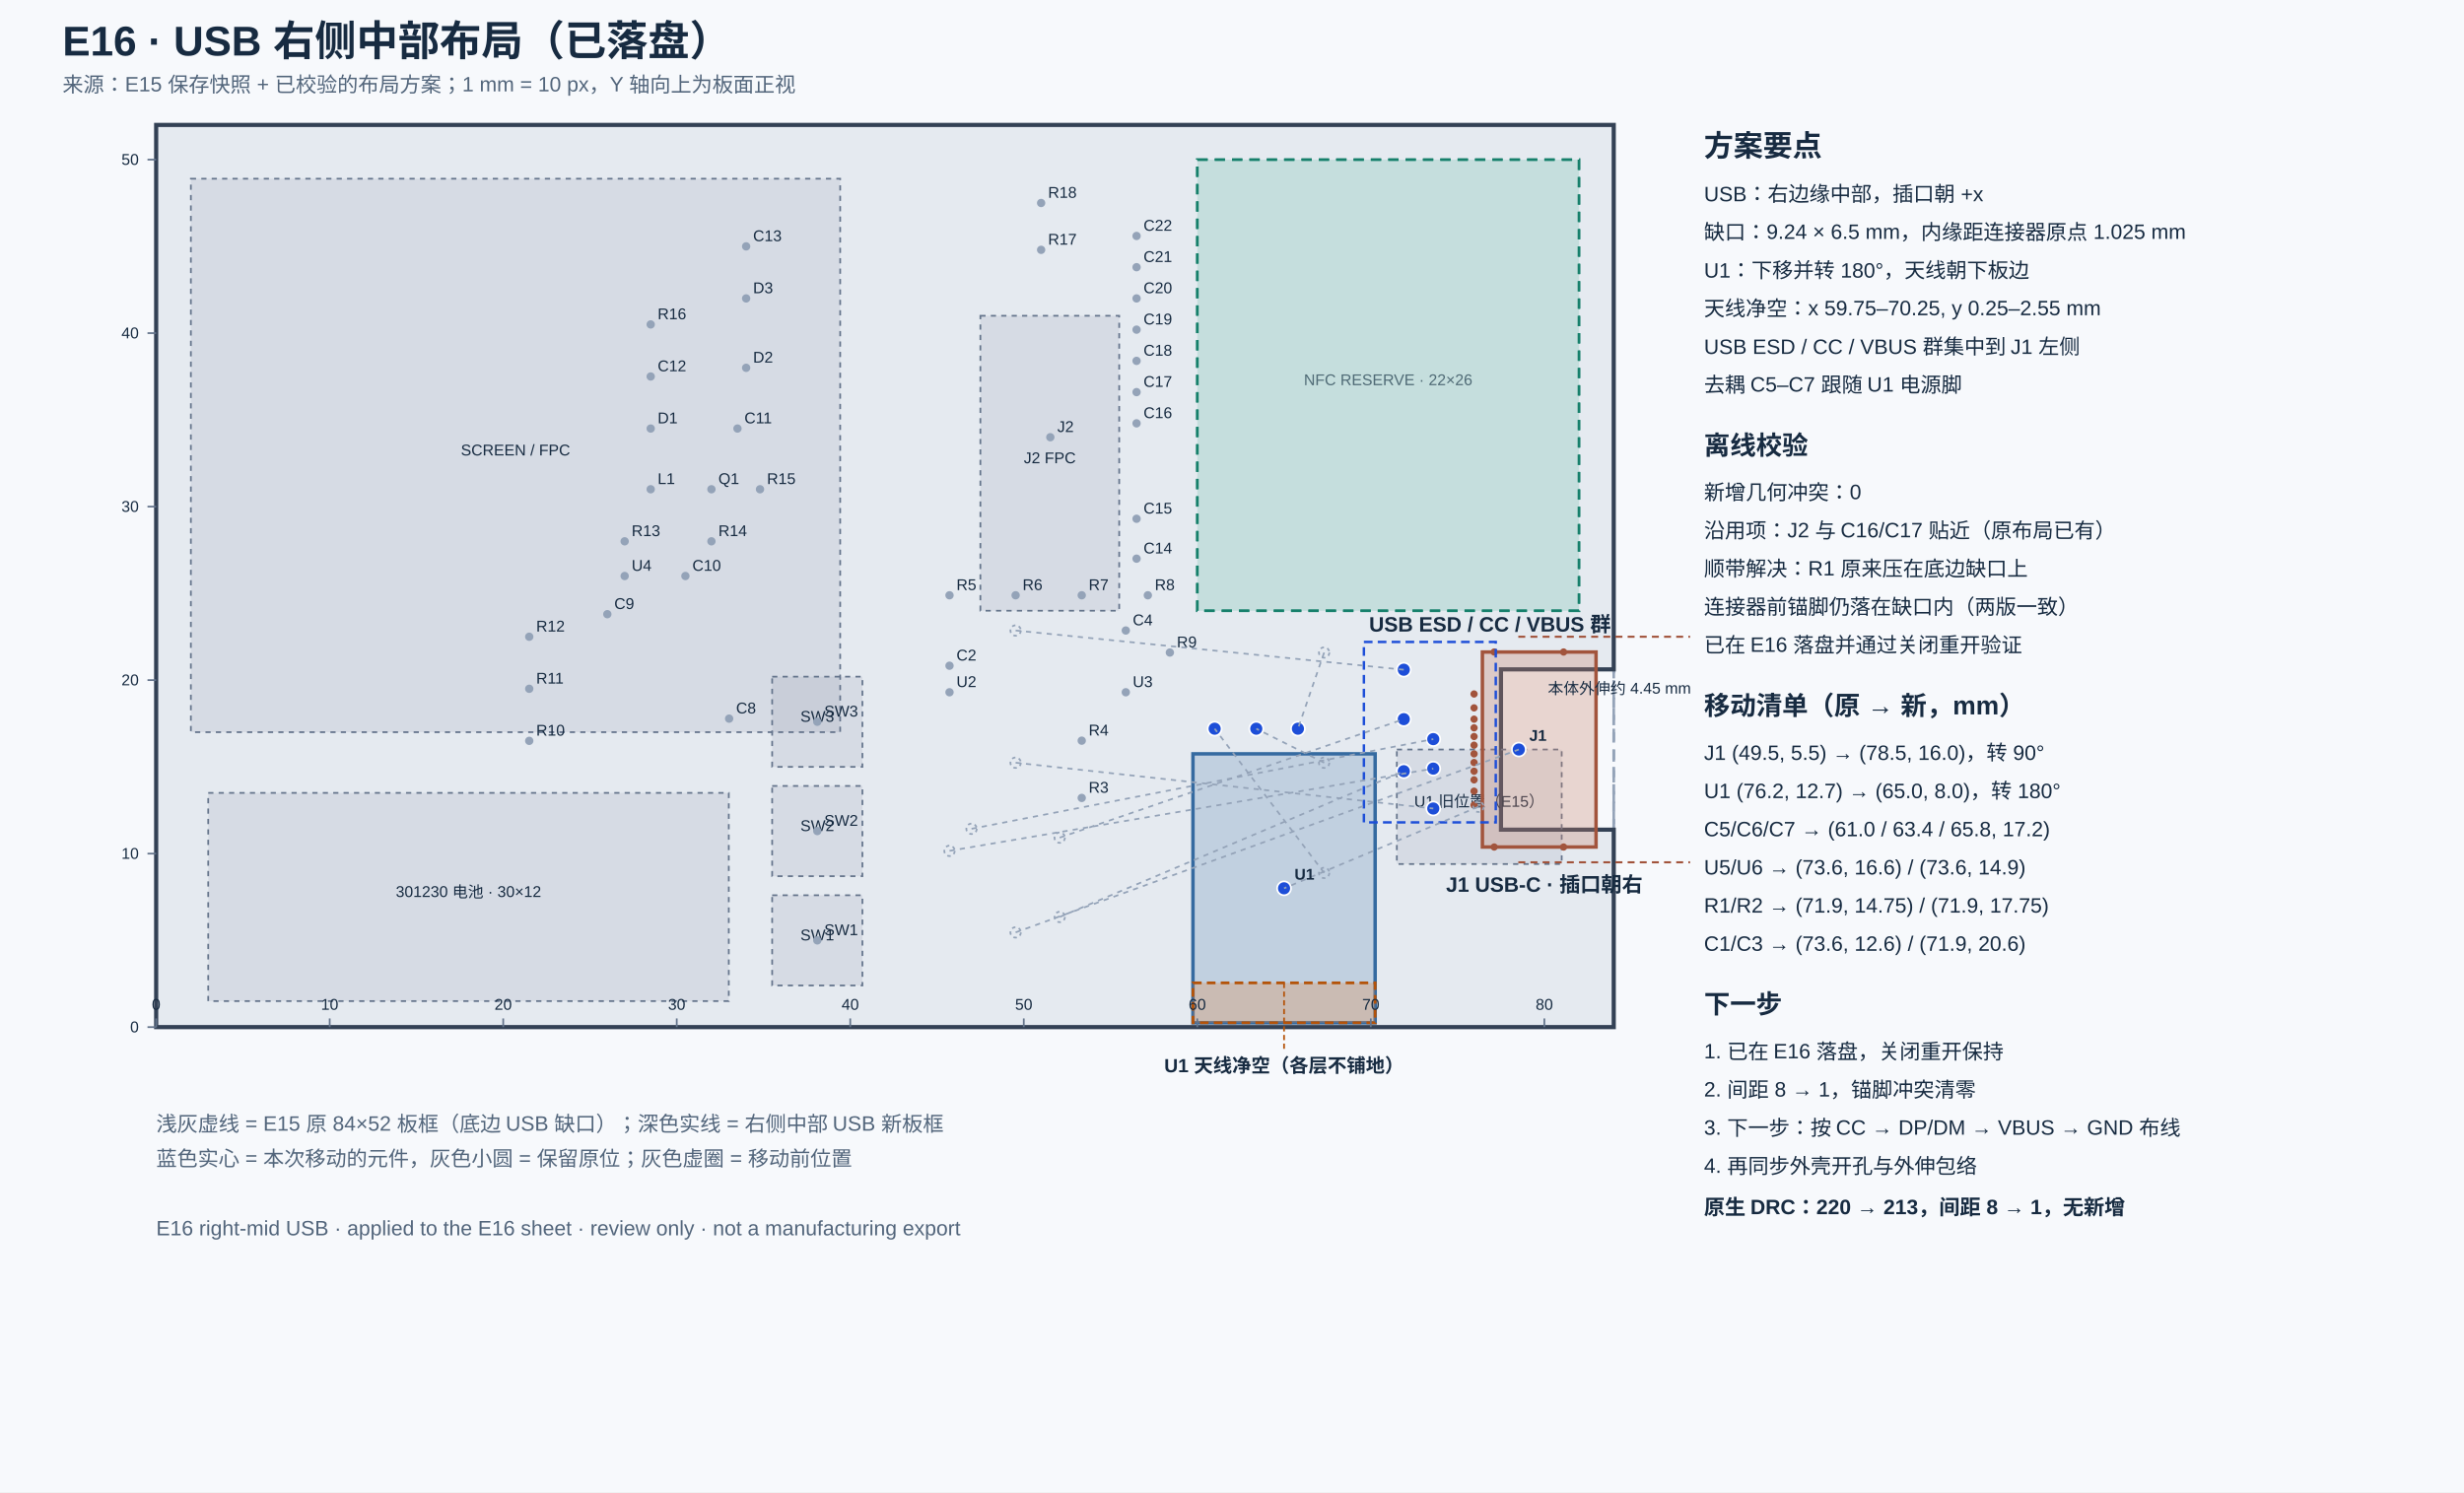
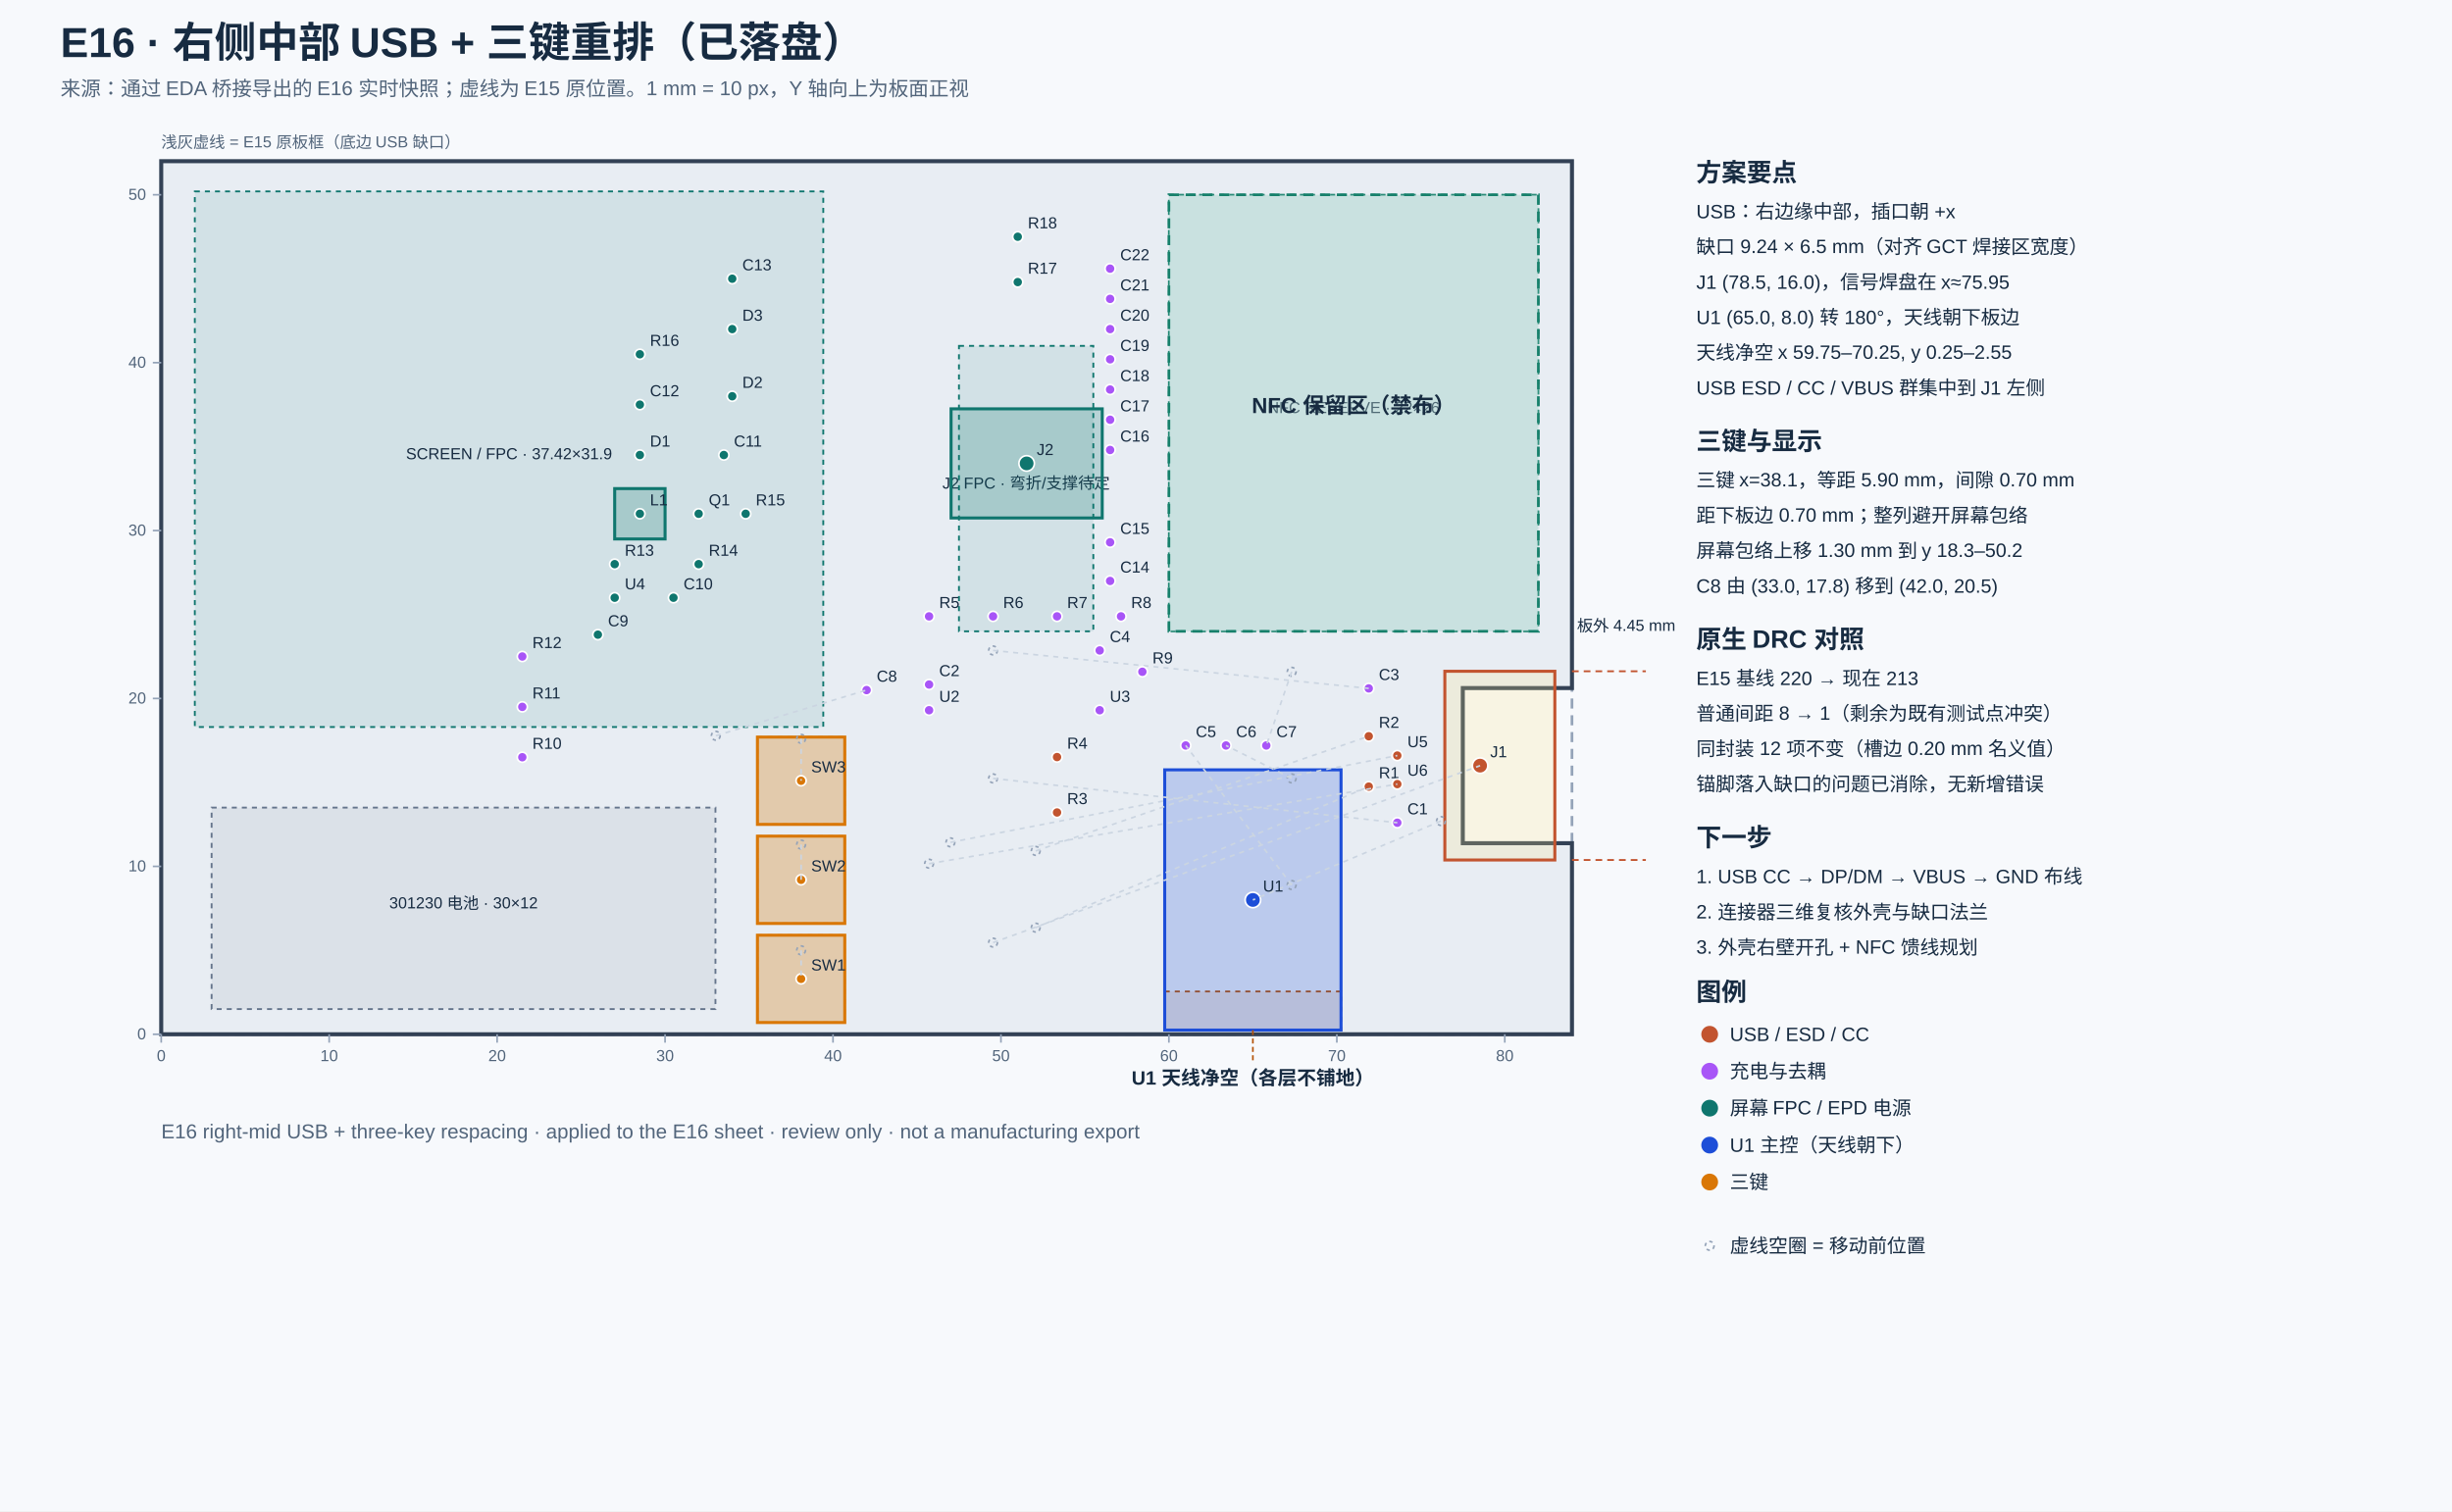
- <svg xmlns="http://www.w3.org/2000/svg" width="1420" height="860" viewBox="0 0 1420 860">
-   <rect width="1420" height="860" fill="#F7F9FC" />
-   <style>text{font-family:Arial,"PingFang SC",sans-serif;fill:#172B41}.small{font-size:12px}.muted{fill:#52657B}.tiny{font-size:9px}</style>
-   <text x="36" y="32" font-size="24" font-weight="bold">E16 · USB 右侧中部布局（已落盘）</text>
-   <text x="36" y="53" class="muted">来源：E15 保存快照 + 已校验的布局方案；1 mm = 10 px，Y 轴向上为板面正视</text>
-   <rect x="90.0" y="72.0" width="840.0" height="520.0" fill="none" stroke="#94A3B8" stroke-width="1.5" stroke-dasharray="7 5" />
-   <path d="M 90.0 592.0 L 90.0 72.0 L 930.0 72.0 L 930.0 592.0 L 650.0 592.0 L 650.0 527.0 L 520.0 527.0 L 520.0 592.0 Z" fill="none" stroke="#94A3B8" stroke-width="1.6" stroke-dasharray="6 4" />
-   <path d="M 90.0 592.0 L 90.0 72.0 L 930.0 72.0 L 930.0 385.8 L 865.0 385.8 L 865.0 478.2 L 930.0 478.2 L 930.0 592.0 Z" fill="#E5EAF0" stroke="#334155" stroke-width="2.4" />
-   <rect x="120.0" y="457.0" width="300.0" height="120.0" fill="#64748B" fill-opacity="0.12" stroke="#64748B" stroke-width="1" stroke-dasharray="3 3" />
-   <text x="270.0" y="517.0" text-anchor="middle" class="tiny" fill="#64748B">301230 电池 · 30×12</text>
-   <rect x="110.0" y="103.0" width="374.2" height="319.0" fill="#64748B" fill-opacity="0.12" stroke="#64748B" stroke-width="1" stroke-dasharray="3 3" />
-   <text x="297.1" y="262.5" text-anchor="middle" class="tiny" fill="#64748B">SCREEN / FPC</text>
-   <rect x="690.0" y="92.0" width="220.0" height="260.0" fill="#16806B" fill-opacity="0.12" stroke="#16806B" stroke-width="1" stroke-dasharray="6 4" />
-   <text x="800.0" y="222.0" text-anchor="middle" class="tiny" fill="#16806B">NFC RESERVE · 22×26</text>
-   <rect x="565.0" y="182.0" width="80.0" height="170.0" fill="#64748B" fill-opacity="0.12" stroke="#64748B" stroke-width="1" stroke-dasharray="3 3" />
-   <text x="605.0" y="267.0" text-anchor="middle" class="tiny" fill="#64748B">J2 FPC</text>
-   <rect x="445.0" y="516.0" width="52.0" height="52.0" fill="#64748B" fill-opacity="0.12" stroke="#64748B" stroke-width="1" stroke-dasharray="3 3" />
-   <text x="471.0" y="542.0" text-anchor="middle" class="tiny" fill="#64748B">SW1</text>
-   <rect x="445.0" y="453.0" width="52.0" height="52.0" fill="#64748B" fill-opacity="0.12" stroke="#64748B" stroke-width="1" stroke-dasharray="3 3" />
-   <text x="471.0" y="479.0" text-anchor="middle" class="tiny" fill="#64748B">SW2</text>
-   <rect x="445.0" y="390.0" width="52.0" height="52.0" fill="#64748B" fill-opacity="0.12" stroke="#64748B" stroke-width="1" stroke-dasharray="3 3" />
-   <text x="471.0" y="416.0" text-anchor="middle" class="tiny" fill="#64748B">SW3</text>
-   <rect x="805.0" y="432.0" width="95.0" height="66.0" fill="#64748B" fill-opacity="0.12" stroke="#64748B" stroke-width="1" stroke-dasharray="3 3" />
-   <text x="852.5" y="465.0" text-anchor="middle" class="tiny" fill="#64748B">U1 旧位置（E15）</text>
-   <rect x="690.0" y="92.0" width="220.0" height="260.0" fill="#B8E0D7" fill-opacity="0.35" stroke="#16806B" stroke-width="1.6" stroke-dasharray="6 4" />
-   <path d="M 792.5 434.5 L 687.5 434.5 L 687.5 589.5 L 792.5 589.5 Z" fill="#356AA0" fill-opacity="0.20" stroke="#356AA0" stroke-width="2" />
-   <rect x="687.5" y="566.5" width="105.0" height="23.0" fill="#E08B4A" fill-opacity="0.30" stroke="#B45309" stroke-width="1.6" stroke-dasharray="5 3" />
-   <path d="M 740.0 566.5 V 606.0" stroke="#B45309" stroke-width="1" stroke-dasharray="3 2" />
-   <text x="740.0" y="618.0" text-anchor="middle" font-size="11" font-weight="bold" fill="#8A4B08">U1 天线净空（各层不铺地）</text>
-   <path d="M 919.8 488.2 L 919.8 375.8 L 854.3 375.8 L 854.3 488.2 Z" fill="#C47F67" fill-opacity="0.30" stroke="#A2543C" stroke-width="2" />
-   <text x="890.0" y="514.0" text-anchor="middle" font-size="12" font-weight="bold" fill="#8A3B22">J1 USB-C · 插口朝右</text>
-   <circle cx="849.5" cy="449.5" r="2.1" fill="#A2543C" />
-   <circle cx="849.5" cy="444.5" r="2.1" fill="#A2543C" />
-   <circle cx="849.5" cy="439.5" r="2.1" fill="#A2543C" />
-   <circle cx="849.5" cy="434.5" r="2.1" fill="#A2543C" />
-   <circle cx="849.5" cy="429.5" r="2.1" fill="#A2543C" />
-   <circle cx="849.5" cy="424.5" r="2.1" fill="#A2543C" />
-   <circle cx="849.5" cy="419.5" r="2.1" fill="#A2543C" />
-   <circle cx="849.5" cy="414.5" r="2.1" fill="#A2543C" />
-   <circle cx="849.5" cy="408.0" r="2.1" fill="#A2543C" />
-   <circle cx="849.5" cy="400.0" r="2.1" fill="#A2543C" />
-   <circle cx="849.5" cy="456.0" r="2.1" fill="#A2543C" />
-   <circle cx="849.5" cy="464.0" r="2.1" fill="#A2543C" />
-   <circle cx="901.1" cy="375.8" r="2.1" fill="#A2543C" />
-   <circle cx="901.1" cy="488.2" r="2.1" fill="#A2543C" />
-   <circle cx="861.1" cy="375.8" r="2.1" fill="#A2543C" />
-   <circle cx="861.1" cy="488.2" r="2.1" fill="#A2543C" />
-   <rect x="786.0" y="370.0" width="76.0" height="104.0" fill="none" stroke="#1D4ED8" stroke-width="1.4" stroke-dasharray="5 3" />
-   <text x="789.0" y="364.0" class="small" font-weight="bold" fill="#1D4ED8">USB ESD / CC / VBUS 群</text>
-   <path d="M 875.0 497.0 L 974.0 497.0" stroke="#A2543C" stroke-width="1.2" stroke-dasharray="4 3" />
-   <path d="M 875.0 367.0 L 974.0 367.0" stroke="#A2543C" stroke-width="1.2" stroke-dasharray="4 3" />
-   <text x="892.0" y="400.0" class="tiny" fill="#8A3B22">本体外伸约 4.45 mm</text>
-   <circle cx="471.0" cy="542.0" r="2.4" fill="#94A3B8" />
-   <text x="475.0" y="539.0" class="tiny" fill="#64748B">SW1</text>
-   <circle cx="875.3" cy="432.0" r="4.0" fill="#1D4ED8" stroke="#FFFFFF" stroke-width="1" />
-   <circle cx="585.3" cy="537.4" r="3.0" fill="none" stroke="#94A3B8" stroke-width="1" stroke-dasharray="2 2" />
-   <line x1="585.3" y1="537.4" x2="875.3" y2="432.0" stroke="#94A3B8" stroke-width="1" stroke-dasharray="3 3" />
-   <text x="881.3" y="427.0" class="tiny" font-weight="bold">J1</text>
-   <circle cx="809.0" cy="444.5" r="4.0" fill="#1D4ED8" stroke="#FFFFFF" stroke-width="1" />
-   <circle cx="610.7" cy="528.5" r="3.0" fill="none" stroke="#94A3B8" stroke-width="1" stroke-dasharray="2 2" />
-   <line x1="610.7" y1="528.5" x2="809.0" y2="444.5" stroke="#94A3B8" stroke-width="1" stroke-dasharray="3 3" />
-   <circle cx="700.0" cy="420.0" r="4.0" fill="#1D4ED8" stroke="#FFFFFF" stroke-width="1" />
-   <circle cx="763.1" cy="503.1" r="3.0" fill="none" stroke="#94A3B8" stroke-width="1" stroke-dasharray="2 2" />
-   <line x1="763.1" y1="503.1" x2="700.0" y2="420.0" stroke="#94A3B8" stroke-width="1" stroke-dasharray="3 3" />
-   <circle cx="826.0" cy="443.0" r="4.0" fill="#1D4ED8" stroke="#FFFFFF" stroke-width="1" />
-   <circle cx="547.2" cy="490.4" r="3.0" fill="none" stroke="#94A3B8" stroke-width="1" stroke-dasharray="2 2" />
-   <line x1="547.2" y1="490.4" x2="826.0" y2="443.0" stroke="#94A3B8" stroke-width="1" stroke-dasharray="3 3" />
-   <circle cx="809.0" cy="414.5" r="4.0" fill="#1D4ED8" stroke="#FFFFFF" stroke-width="1" />
-   <circle cx="610.7" cy="482.8" r="3.0" fill="none" stroke="#94A3B8" stroke-width="1" stroke-dasharray="2 2" />
-   <line x1="610.7" y1="482.8" x2="809.0" y2="414.5" stroke="#94A3B8" stroke-width="1" stroke-dasharray="3 3" />
-   <circle cx="471.0" cy="479.0" r="2.4" fill="#94A3B8" />
-   <text x="475.0" y="476.0" class="tiny" fill="#64748B">SW2</text>
-   <circle cx="826.0" cy="426.0" r="4.0" fill="#1D4ED8" stroke="#FFFFFF" stroke-width="1" />
-   <circle cx="559.9" cy="477.7" r="3.0" fill="none" stroke="#94A3B8" stroke-width="1" stroke-dasharray="2 2" />
-   <line x1="559.9" y1="477.7" x2="826.0" y2="426.0" stroke="#94A3B8" stroke-width="1" stroke-dasharray="3 3" />
-   <circle cx="740.0" cy="512.0" r="4.0" fill="#1D4ED8" stroke="#FFFFFF" stroke-width="1" />
-   <circle cx="852.0" cy="465.0" r="3.0" fill="none" stroke="#94A3B8" stroke-width="1" stroke-dasharray="2 2" />
-   <line x1="852.0" y1="465.0" x2="740.0" y2="512.0" stroke="#94A3B8" stroke-width="1" stroke-dasharray="3 3" />
-   <text x="746.0" y="507.0" class="tiny" font-weight="bold">U1</text>
-   <circle cx="623.4" cy="459.9" r="2.4" fill="#94A3B8" />
-   <text x="627.4" y="456.9" class="tiny" fill="#64748B">R3</text>
-   <circle cx="826.0" cy="466.0" r="4.0" fill="#1D4ED8" stroke="#FFFFFF" stroke-width="1" />
-   <circle cx="585.3" cy="439.6" r="3.0" fill="none" stroke="#94A3B8" stroke-width="1" stroke-dasharray="2 2" />
-   <line x1="585.3" y1="439.6" x2="826.0" y2="466.0" stroke="#94A3B8" stroke-width="1" stroke-dasharray="3 3" />
-   <circle cx="724.0" cy="420.0" r="4.0" fill="#1D4ED8" stroke="#FFFFFF" stroke-width="1" />
-   <circle cx="763.1" cy="439.6" r="3.0" fill="none" stroke="#94A3B8" stroke-width="1" stroke-dasharray="2 2" />
-   <line x1="763.1" y1="439.6" x2="724.0" y2="420.0" stroke="#94A3B8" stroke-width="1" stroke-dasharray="3 3" />
-   <circle cx="305.0" cy="427.0" r="2.4" fill="#94A3B8" />
-   <text x="309.0" y="424.0" class="tiny" fill="#64748B">R10</text>
-   <circle cx="623.4" cy="426.9" r="2.4" fill="#94A3B8" />
-   <text x="627.4" y="423.9" class="tiny" fill="#64748B">R4</text>
-   <circle cx="471.0" cy="416.0" r="2.4" fill="#94A3B8" />
-   <text x="475.0" y="413.0" class="tiny" fill="#64748B">SW3</text>
-   <circle cx="420.2" cy="414.2" r="2.4" fill="#94A3B8" />
-   <text x="424.2" y="411.2" class="tiny" fill="#64748B">C8</text>
-   <circle cx="547.2" cy="399.0" r="2.4" fill="#94A3B8" />
-   <text x="551.2" y="396.0" class="tiny" fill="#64748B">U2</text>
-   <circle cx="648.8" cy="399.0" r="2.4" fill="#94A3B8" />
-   <text x="652.8" y="396.0" class="tiny" fill="#64748B">U3</text>
-   <circle cx="305.0" cy="397.0" r="2.4" fill="#94A3B8" />
-   <text x="309.0" y="394.0" class="tiny" fill="#64748B">R11</text>
-   <circle cx="547.2" cy="383.7" r="2.4" fill="#94A3B8" />
-   <text x="551.2" y="380.7" class="tiny" fill="#64748B">C2</text>
-   <circle cx="674.2" cy="376.1" r="2.4" fill="#94A3B8" />
-   <text x="678.2" y="373.1" class="tiny" fill="#64748B">R9</text>
-   <circle cx="748.0" cy="420.0" r="4.0" fill="#1D4ED8" stroke="#FFFFFF" stroke-width="1" />
-   <circle cx="763.1" cy="376.1" r="3.0" fill="none" stroke="#94A3B8" stroke-width="1" stroke-dasharray="2 2" />
-   <line x1="763.1" y1="376.1" x2="748.0" y2="420.0" stroke="#94A3B8" stroke-width="1" stroke-dasharray="3 3" />
-   <circle cx="305.0" cy="367.0" r="2.4" fill="#94A3B8" />
-   <text x="309.0" y="364.0" class="tiny" fill="#64748B">R12</text>
-   <circle cx="809.0" cy="386.0" r="4.0" fill="#1D4ED8" stroke="#FFFFFF" stroke-width="1" />
-   <circle cx="585.3" cy="363.4" r="3.0" fill="none" stroke="#94A3B8" stroke-width="1" stroke-dasharray="2 2" />
-   <line x1="585.3" y1="363.4" x2="809.0" y2="386.0" stroke="#94A3B8" stroke-width="1" stroke-dasharray="3 3" />
-   <circle cx="648.8" cy="363.4" r="2.4" fill="#94A3B8" />
-   <text x="652.8" y="360.4" class="tiny" fill="#64748B">C4</text>
-   <circle cx="350.0" cy="354.0" r="2.4" fill="#94A3B8" />
-   <text x="354.0" y="351.0" class="tiny" fill="#64748B">C9</text>
-   <circle cx="547.2" cy="343.1" r="2.4" fill="#94A3B8" />
-   <text x="551.2" y="340.1" class="tiny" fill="#64748B">R5</text>
-   <circle cx="585.3" cy="343.1" r="2.4" fill="#94A3B8" />
-   <text x="589.3" y="340.1" class="tiny" fill="#64748B">R6</text>
-   <circle cx="623.4" cy="343.1" r="2.4" fill="#94A3B8" />
-   <text x="627.4" y="340.1" class="tiny" fill="#64748B">R7</text>
-   <circle cx="661.5" cy="343.1" r="2.4" fill="#94A3B8" />
-   <text x="665.5" y="340.1" class="tiny" fill="#64748B">R8</text>
-   <circle cx="360.0" cy="332.0" r="2.4" fill="#94A3B8" />
-   <text x="364.0" y="329.0" class="tiny" fill="#64748B">U4</text>
-   <circle cx="395.0" cy="332.0" r="2.4" fill="#94A3B8" />
-   <text x="399.0" y="329.0" class="tiny" fill="#64748B">C10</text>
-   <circle cx="655.0" cy="322.0" r="2.4" fill="#94A3B8" />
-   <text x="659.0" y="319.0" class="tiny" fill="#64748B">C14</text>
-   <circle cx="360.0" cy="312.0" r="2.4" fill="#94A3B8" />
-   <text x="364.0" y="309.0" class="tiny" fill="#64748B">R13</text>
-   <circle cx="410.0" cy="312.0" r="2.4" fill="#94A3B8" />
-   <text x="414.0" y="309.0" class="tiny" fill="#64748B">R14</text>
-   <circle cx="655.0" cy="299.0" r="2.4" fill="#94A3B8" />
-   <text x="659.0" y="296.0" class="tiny" fill="#64748B">C15</text>
-   <circle cx="375.0" cy="282.0" r="2.4" fill="#94A3B8" />
-   <text x="379.0" y="279.0" class="tiny" fill="#64748B">L1</text>
-   <circle cx="410.0" cy="282.0" r="2.4" fill="#94A3B8" />
-   <text x="414.0" y="279.0" class="tiny" fill="#64748B">Q1</text>
-   <circle cx="438.0" cy="282.0" r="2.4" fill="#94A3B8" />
-   <text x="442.0" y="279.0" class="tiny" fill="#64748B">R15</text>
-   <circle cx="605.3" cy="252.0" r="2.4" fill="#94A3B8" />
-   <text x="609.3" y="249.0" class="tiny" fill="#64748B">J2</text>
-   <circle cx="375.0" cy="247.0" r="2.4" fill="#94A3B8" />
-   <text x="379.0" y="244.0" class="tiny" fill="#64748B">D1</text>
-   <circle cx="425.0" cy="247.0" r="2.4" fill="#94A3B8" />
-   <text x="429.0" y="244.0" class="tiny" fill="#64748B">C11</text>
-   <circle cx="655.0" cy="244.0" r="2.4" fill="#94A3B8" />
-   <text x="659.0" y="241.0" class="tiny" fill="#64748B">C16</text>
-   <circle cx="655.0" cy="226.0" r="2.4" fill="#94A3B8" />
-   <text x="659.0" y="223.0" class="tiny" fill="#64748B">C17</text>
-   <circle cx="375.0" cy="217.0" r="2.4" fill="#94A3B8" />
-   <text x="379.0" y="214.0" class="tiny" fill="#64748B">C12</text>
-   <circle cx="430.0" cy="212.0" r="2.4" fill="#94A3B8" />
-   <text x="434.0" y="209.0" class="tiny" fill="#64748B">D2</text>
-   <circle cx="655.0" cy="208.0" r="2.4" fill="#94A3B8" />
-   <text x="659.0" y="205.0" class="tiny" fill="#64748B">C18</text>
-   <circle cx="655.0" cy="190.0" r="2.4" fill="#94A3B8" />
-   <text x="659.0" y="187.0" class="tiny" fill="#64748B">C19</text>
-   <circle cx="375.0" cy="187.0" r="2.4" fill="#94A3B8" />
-   <text x="379.0" y="184.0" class="tiny" fill="#64748B">R16</text>
-   <circle cx="430.0" cy="172.0" r="2.4" fill="#94A3B8" />
-   <text x="434.0" y="169.0" class="tiny" fill="#64748B">D3</text>
-   <circle cx="655.0" cy="172.0" r="2.4" fill="#94A3B8" />
-   <text x="659.0" y="169.0" class="tiny" fill="#64748B">C20</text>
-   <circle cx="655.0" cy="154.0" r="2.4" fill="#94A3B8" />
-   <text x="659.0" y="151.0" class="tiny" fill="#64748B">C21</text>
-   <circle cx="600.0" cy="144.0" r="2.4" fill="#94A3B8" />
-   <text x="604.0" y="141.0" class="tiny" fill="#64748B">R17</text>
-   <circle cx="430.0" cy="142.0" r="2.4" fill="#94A3B8" />
-   <text x="434.0" y="139.0" class="tiny" fill="#64748B">C13</text>
-   <circle cx="655.0" cy="136.0" r="2.4" fill="#94A3B8" />
-   <text x="659.0" y="133.0" class="tiny" fill="#64748B">C22</text>
-   <circle cx="600.0" cy="117.0" r="2.4" fill="#94A3B8" />
-   <text x="604.0" y="114.0" class="tiny" fill="#64748B">R18</text>
-   <path d="M 90.0 587.0 V 592.0" stroke="#64748B" />
-   <text x="90.0" y="582.0" text-anchor="middle" class="tiny">0</text>
-   <path d="M 190.0 587.0 V 592.0" stroke="#64748B" />
-   <text x="190.0" y="582.0" text-anchor="middle" class="tiny">10</text>
-   <path d="M 290.0 587.0 V 592.0" stroke="#64748B" />
-   <text x="290.0" y="582.0" text-anchor="middle" class="tiny">20</text>
-   <path d="M 390.0 587.0 V 592.0" stroke="#64748B" />
-   <text x="390.0" y="582.0" text-anchor="middle" class="tiny">30</text>
-   <path d="M 490.0 587.0 V 592.0" stroke="#64748B" />
-   <text x="490.0" y="582.0" text-anchor="middle" class="tiny">40</text>
-   <path d="M 590.0 587.0 V 592.0" stroke="#64748B" />
-   <text x="590.0" y="582.0" text-anchor="middle" class="tiny">50</text>
-   <path d="M 690.0 587.0 V 592.0" stroke="#64748B" />
-   <text x="690.0" y="582.0" text-anchor="middle" class="tiny">60</text>
-   <path d="M 790.0 587.0 V 592.0" stroke="#64748B" />
-   <text x="790.0" y="582.0" text-anchor="middle" class="tiny">70</text>
-   <path d="M 890.0 587.0 V 592.0" stroke="#64748B" />
-   <text x="890.0" y="582.0" text-anchor="middle" class="tiny">80</text>
-   <path d="M 85.0 592.0 H 90.0" stroke="#64748B" />
-   <text x="80.0" y="595.0" text-anchor="end" class="tiny">0</text>
-   <path d="M 85.0 492.0 H 90.0" stroke="#64748B" />
-   <text x="80.0" y="495.0" text-anchor="end" class="tiny">10</text>
-   <path d="M 85.0 392.0 H 90.0" stroke="#64748B" />
-   <text x="80.0" y="395.0" text-anchor="end" class="tiny">20</text>
-   <path d="M 85.0 292.0 H 90.0" stroke="#64748B" />
-   <text x="80.0" y="295.0" text-anchor="end" class="tiny">30</text>
-   <path d="M 85.0 192.0 H 90.0" stroke="#64748B" />
-   <text x="80.0" y="195.0" text-anchor="end" class="tiny">40</text>
-   <path d="M 85.0 92.0 H 90.0" stroke="#64748B" />
-   <text x="80.0" y="95.0" text-anchor="end" class="tiny">50</text>
-   <text x="90" y="652" class="muted">浅灰虚线 = E15 原 84×52 板框（底边 USB 缺口）；深色实线 = 右侧中部 USB 新板框</text>
-   <text x="90" y="672" class="muted">蓝色实心 = 本次移动的元件，灰色小圆 = 保留原位；灰色虚圈 = 移动前位置</text>
-   <text x="982" y="90" font-size="17" font-weight="bold">方案要点</text>
-   <text x="982" y="116" class="small">USB：右边缘中部，插口朝 +x</text>
-   <text x="982" y="138" class="small">缺口：9.24 × 6.5 mm，内缘距连接器原点 1.025 mm</text>
-   <text x="982" y="160" class="small">U1：下移并转 180°，天线朝下板边</text>
-   <text x="982" y="182" class="small">天线净空：x 59.75–70.25, y 0.25–2.55 mm</text>
-   <text x="982" y="204" class="small">USB ESD / CC / VBUS 群集中到 J1 左侧</text>
-   <text x="982" y="226" class="small">去耦 C5–C7 跟随 U1 电源脚</text>
-   <text x="982" y="262" font-size="15" font-weight="bold">离线校验</text>
-   <text x="982" y="288" class="small">新增几何冲突：0</text>
-   <text x="982" y="310" class="small">沿用项：J2 与 C16/C17 贴近（原布局已有）</text>
-   <text x="982" y="332" class="small">顺带解决：R1 原来压在底边缺口上</text>
-   <text x="982" y="354" class="small">连接器前锚脚仍落在缺口内（两版一致）</text>
-   <text x="982" y="376" class="small">已在 E16 落盘并通过关闭重开验证</text>
-   <text x="982" y="700" class="small" font-weight="bold" fill="#1D4ED8">原生 DRC：220 → 213，间距 8 → 1，无新增</text>
-   <text x="982" y="412" font-size="15" font-weight="bold">移动清单（原 → 新，mm）</text>
-   <text x="982" y="438" class="small">J1  (49.5, 5.5) → (78.5, 16.0)，转 90°</text>
-   <text x="982" y="460" class="small">U1  (76.2, 12.7) → (65.0, 8.0)，转 180°</text>
-   <text x="982" y="482" class="small">C5/C6/C7 → (61.0 / 63.4 / 65.8, 17.2)</text>
-   <text x="982" y="504" class="small">U5/U6 → (73.6, 16.6) / (73.6, 14.9)</text>
-   <text x="982" y="526" class="small">R1/R2 → (71.9, 14.75) / (71.9, 17.75)</text>
-   <text x="982" y="548" class="small">C1/C3 → (73.6, 12.6) / (71.9, 20.6)</text>
-   <text x="982" y="584" font-size="15" font-weight="bold">下一步</text>
-   <text x="982" y="610" class="small">1. 已在 E16 落盘，关闭重开保持</text>
-   <text x="982" y="632" class="small">2. 间距 8 → 1，锚脚冲突清零</text>
-   <text x="982" y="654" class="small">3. 下一步：按 CC → DP/DM → VBUS → GND 布线</text>
-   <text x="982" y="676" class="small">4. 再同步外壳开孔与外伸包络</text>
-   <text x="90" y="712" class="muted">E16 right-mid USB · applied to the E16 sheet · review only · not a manufacturing export</text>
+ <svg xmlns="http://www.w3.org/2000/svg" width="1460" height="900" viewBox="0 0 1460 900">
+   <rect width="1460" height="900" fill="#F7F9FC" />
+   <style>text{font-family:Arial,"PingFang SC",sans-serif;fill:#172B41}.t{font-size:13px}.s{font-size:11.5px}.m{fill:#52657B}.xs{font-size:9.5px}.b{font-weight:bold}</style>
+   <text x="36" y="34" font-size="25" font-weight="bold">E16 · 右侧中部 USB + 三键重排（已落盘）</text>
+   <text x="36" y="57" class="m">来源：通过 EDA 桥接导出的 E16 实时快照；虚线为 E15 原位置。1 mm = 10 px，Y 轴向上为板面正视</text>
+   <path d="M 96.0 616.0 L 96.0 96.0 L 936.0 96.0 L 936.0 616.0 L 656.0 616.0 L 656.0 551.0 L 526.0 551.0 L 526.0 616.0 Z" fill="none" stroke="#94A3B8" stroke-width="1.6" stroke-dasharray="6 4" />
+   <path d="M 96.0 616.0 L 96.0 96.0 L 936.0 96.0 L 936.0 409.8 L 871.0 409.8 L 871.0 502.2 L 936.0 502.2 L 936.0 616.0 Z" fill="#E8EDF3" stroke="#334155" stroke-width="2.4" />
+   <text x="96" y="88" class="xs m">浅灰虚线 = E15 原板框（底边 USB 缺口）</text>
+   <rect x="126.0" y="481.0" width="300.0" height="120.0" fill="#64748B" fill-opacity="0.10" stroke="#64748B" stroke-width="1.1" stroke-dasharray="3 3" />
+   <text x="276.0" y="541.0" text-anchor="middle" class="xs" fill="#64748B">301230 电池 · 30×12</text>
+   <rect x="696.0" y="116.0" width="220.0" height="260.0" fill="#16806B" fill-opacity="0.10" stroke="#16806B" stroke-width="1.1" stroke-dasharray="3 3" />
+   <text x="806.0" y="246.0" text-anchor="middle" class="xs" fill="#16806B">NFC RESERVE · 22×26</text>
+   <rect x="571.0" y="206.0" width="80.0" height="170.0" fill="#0F766E" fill-opacity="0.10" stroke="#0F766E" stroke-width="1.1" stroke-dasharray="3 3" />
+   <text x="611.0" y="291.0" text-anchor="middle" class="xs" fill="#0F766E">J2 FPC · 弯折/支撑待定</text>
+   <rect x="693.5" y="590.5" width="105.0" height="23.0" fill="#B45309" fill-opacity="0.10" stroke="#B45309" stroke-width="1.1" stroke-dasharray="3 3" />
+   <rect x="116.0" y="114.0" width="374.2" height="319.0" fill="#0F766E" fill-opacity="0.10" stroke="#0F766E" stroke-width="1.1" stroke-dasharray="3 3" />
+   <text x="303.1" y="273.5" text-anchor="middle" class="xs" fill="#0F766E">SCREEN / FPC · 37.42×31.9</text>
+   <rect x="451.0" y="557.0" width="52.0" height="52.0" fill="#D97706" fill-opacity="0.10" stroke="#D97706" stroke-width="1.1" stroke-dasharray="3 3" />
+   <rect x="451.0" y="498.0" width="52.0" height="52.0" fill="#D97706" fill-opacity="0.10" stroke="#D97706" stroke-width="1.1" stroke-dasharray="3 3" />
+   <rect x="451.0" y="439.0" width="52.0" height="52.0" fill="#D97706" fill-opacity="0.10" stroke="#D97706" stroke-width="1.1" stroke-dasharray="3 3" />
+   <rect x="696.0" y="116.0" width="220.0" height="260.0" fill="#B8E0D7" fill-opacity="0.35" stroke="#16806B" stroke-width="1.6" stroke-dasharray="6 4" />
+   <text x="806.0" y="246.0" text-anchor="middle" class="t b" fill="#0F6B59">NFC 保留区（禁布）</text>
+   <path d="M 860.3 512.2 L 925.8 512.2 L 925.8 399.8 L 860.3 399.8 Z" fill="#FDE68A" fill-opacity="0.22" stroke="#C2542F" stroke-width="1.8" />
+   <path d="M 451.0 609.0 L 503.0 609.0 L 503.0 557.0 L 451.0 557.0 Z" fill="#D97706" fill-opacity="0.22" stroke="#D97706" stroke-width="1.8" />
+   <path d="M 451.0 550.0 L 503.0 550.0 L 503.0 498.0 L 451.0 498.0 Z" fill="#D97706" fill-opacity="0.22" stroke="#D97706" stroke-width="1.8" />
+   <path d="M 451.0 491.0 L 503.0 491.0 L 503.0 439.0 L 451.0 439.0 Z" fill="#D97706" fill-opacity="0.22" stroke="#D97706" stroke-width="1.8" />
+   <path d="M 693.5 613.5 L 798.5 613.5 L 798.5 458.5 L 693.5 458.5 Z" fill="#1D4ED8" fill-opacity="0.22" stroke="#1D4ED8" stroke-width="1.8" />
+   <path d="M 566.3 308.5 L 656.3 308.5 L 656.3 243.5 L 566.3 243.5 Z" fill="#0F766E" fill-opacity="0.22" stroke="#0F766E" stroke-width="1.8" />
+   <path d="M 366.0 321.0 L 396.0 321.0 L 396.0 291.0 L 366.0 291.0 Z" fill="#0F766E" fill-opacity="0.22" stroke="#0F766E" stroke-width="1.8" />
+   <path d="M 936.0 512.2 H 980.0 M 936.0 399.8 H 980.0" stroke="#C2542F" stroke-width="1.1" stroke-dasharray="4 3" />
+   <text x="939.0" y="376.0" class="xs" fill="#C2542F">板外 4.45 mm</text>
+   <path d="M 746.0 613.5 V 632.0" stroke="#B45309" stroke-width="1" stroke-dasharray="3 2" />
+   <text x="746.0" y="646.0" text-anchor="middle" class="s b" fill="#B45309">U1 天线净空（各层不铺地）</text>
+   <circle cx="832.0" cy="490.0" r="3.0" fill="#A855F7" stroke="#FFFFFF" stroke-width="1" />
+   <circle cx="591.3" cy="463.6" r="2.6" fill="none" stroke="#94A3B8" stroke-width="1" stroke-dasharray="2 2" />
+   <line x1="591.3" y1="463.6" x2="832.0" y2="490.0" stroke="#CBD5E1" stroke-width="1" stroke-dasharray="3 3" />
+   <text x="838.0" y="485.0" class="xs">C1</text>
+   <circle cx="553.2" cy="407.7" r="3.0" fill="#A855F7" stroke="#FFFFFF" stroke-width="1" />
+   <text x="559.2" y="402.7" class="xs">C2</text>
+   <circle cx="815.0" cy="410.0" r="3.0" fill="#A855F7" stroke="#FFFFFF" stroke-width="1" />
+   <circle cx="591.3" cy="387.4" r="2.6" fill="none" stroke="#94A3B8" stroke-width="1" stroke-dasharray="2 2" />
+   <line x1="591.3" y1="387.4" x2="815.0" y2="410.0" stroke="#CBD5E1" stroke-width="1" stroke-dasharray="3 3" />
+   <text x="821.0" y="405.0" class="xs">C3</text>
+   <circle cx="654.8" cy="387.4" r="3.0" fill="#A855F7" stroke="#FFFFFF" stroke-width="1" />
+   <text x="660.8" y="382.4" class="xs">C4</text>
+   <circle cx="706.0" cy="444.0" r="3.0" fill="#A855F7" stroke="#FFFFFF" stroke-width="1" />
+   <circle cx="769.1" cy="527.1" r="2.6" fill="none" stroke="#94A3B8" stroke-width="1" stroke-dasharray="2 2" />
+   <line x1="769.1" y1="527.1" x2="706.0" y2="444.0" stroke="#CBD5E1" stroke-width="1" stroke-dasharray="3 3" />
+   <text x="712.0" y="439.0" class="xs">C5</text>
+   <circle cx="730.0" cy="444.0" r="3.0" fill="#A855F7" stroke="#FFFFFF" stroke-width="1" />
+   <circle cx="769.1" cy="463.6" r="2.6" fill="none" stroke="#94A3B8" stroke-width="1" stroke-dasharray="2 2" />
+   <line x1="769.1" y1="463.6" x2="730.0" y2="444.0" stroke="#CBD5E1" stroke-width="1" stroke-dasharray="3 3" />
+   <text x="736.0" y="439.0" class="xs">C6</text>
+   <circle cx="754.0" cy="444.0" r="3.0" fill="#A855F7" stroke="#FFFFFF" stroke-width="1" />
+   <circle cx="769.1" cy="400.1" r="2.6" fill="none" stroke="#94A3B8" stroke-width="1" stroke-dasharray="2 2" />
+   <line x1="769.1" y1="400.1" x2="754.0" y2="444.0" stroke="#CBD5E1" stroke-width="1" stroke-dasharray="3 3" />
+   <text x="760.0" y="439.0" class="xs">C7</text>
+   <circle cx="516.0" cy="411.0" r="3.0" fill="#A855F7" stroke="#FFFFFF" stroke-width="1" />
+   <circle cx="426.2" cy="438.2" r="2.6" fill="none" stroke="#94A3B8" stroke-width="1" stroke-dasharray="2 2" />
+   <line x1="426.2" y1="438.2" x2="516.0" y2="411.0" stroke="#CBD5E1" stroke-width="1" stroke-dasharray="3 3" />
+   <text x="522.0" y="406.0" class="xs">C8</text>
+   <circle cx="881.3" cy="456.0" r="4.6" fill="#C2542F" stroke="#FFFFFF" stroke-width="1" />
+   <circle cx="591.3" cy="561.4" r="2.6" fill="none" stroke="#94A3B8" stroke-width="1" stroke-dasharray="2 2" />
+   <line x1="591.3" y1="561.4" x2="881.3" y2="456.0" stroke="#CBD5E1" stroke-width="1" stroke-dasharray="3 3" />
+   <text x="887.3" y="451.0" class="xs">J1</text>
+   <circle cx="815.0" cy="468.5" r="3.0" fill="#C2542F" stroke="#FFFFFF" stroke-width="1" />
+   <circle cx="616.7" cy="552.5" r="2.6" fill="none" stroke="#94A3B8" stroke-width="1" stroke-dasharray="2 2" />
+   <line x1="616.7" y1="552.5" x2="815.0" y2="468.5" stroke="#CBD5E1" stroke-width="1" stroke-dasharray="3 3" />
+   <text x="821.0" y="463.5" class="xs">R1</text>
+   <circle cx="815.0" cy="438.5" r="3.0" fill="#C2542F" stroke="#FFFFFF" stroke-width="1" />
+   <circle cx="616.7" cy="506.8" r="2.6" fill="none" stroke="#94A3B8" stroke-width="1" stroke-dasharray="2 2" />
+   <line x1="616.7" y1="506.8" x2="815.0" y2="438.5" stroke="#CBD5E1" stroke-width="1" stroke-dasharray="3 3" />
+   <text x="821.0" y="433.5" class="xs">R2</text>
+   <circle cx="629.4" cy="483.9" r="3.0" fill="#C2542F" stroke="#FFFFFF" stroke-width="1" />
+   <text x="635.4" y="478.9" class="xs">R3</text>
+   <circle cx="629.4" cy="450.9" r="3.0" fill="#C2542F" stroke="#FFFFFF" stroke-width="1" />
+   <text x="635.4" y="445.9" class="xs">R4</text>
+   <circle cx="553.2" cy="367.1" r="3.0" fill="#A855F7" stroke="#FFFFFF" stroke-width="1" />
+   <text x="559.2" y="362.1" class="xs">R5</text>
+   <circle cx="591.3" cy="367.1" r="3.0" fill="#A855F7" stroke="#FFFFFF" stroke-width="1" />
+   <text x="597.3" y="362.1" class="xs">R6</text>
+   <circle cx="629.4" cy="367.1" r="3.0" fill="#A855F7" stroke="#FFFFFF" stroke-width="1" />
+   <text x="635.4" y="362.1" class="xs">R7</text>
+   <circle cx="667.5" cy="367.1" r="3.0" fill="#A855F7" stroke="#FFFFFF" stroke-width="1" />
+   <text x="673.5" y="362.1" class="xs">R8</text>
+   <circle cx="680.2" cy="400.1" r="3.0" fill="#A855F7" stroke="#FFFFFF" stroke-width="1" />
+   <text x="686.2" y="395.1" class="xs">R9</text>
+   <circle cx="311.0" cy="451.0" r="3.0" fill="#A855F7" stroke="#FFFFFF" stroke-width="1" />
+   <text x="317.0" y="446.0" class="xs">R10</text>
+   <circle cx="311.0" cy="421.0" r="3.0" fill="#A855F7" stroke="#FFFFFF" stroke-width="1" />
+   <text x="317.0" y="416.0" class="xs">R11</text>
+   <circle cx="311.0" cy="391.0" r="3.0" fill="#A855F7" stroke="#FFFFFF" stroke-width="1" />
+   <text x="317.0" y="386.0" class="xs">R12</text>
+   <circle cx="477.0" cy="583.0" r="3.0" fill="#D97706" stroke="#FFFFFF" stroke-width="1" />
+   <circle cx="477.0" cy="566.0" r="2.6" fill="none" stroke="#94A3B8" stroke-width="1" stroke-dasharray="2 2" />
+   <line x1="477.0" y1="566.0" x2="477.0" y2="583.0" stroke="#CBD5E1" stroke-width="1" stroke-dasharray="3 3" />
+   <text x="483.0" y="578.0" class="xs">SW1</text>
+   <circle cx="477.0" cy="524.0" r="3.0" fill="#D97706" stroke="#FFFFFF" stroke-width="1" />
+   <circle cx="477.0" cy="503.0" r="2.6" fill="none" stroke="#94A3B8" stroke-width="1" stroke-dasharray="2 2" />
+   <line x1="477.0" y1="503.0" x2="477.0" y2="524.0" stroke="#CBD5E1" stroke-width="1" stroke-dasharray="3 3" />
+   <text x="483.0" y="519.0" class="xs">SW2</text>
+   <circle cx="477.0" cy="465.0" r="3.0" fill="#D97706" stroke="#FFFFFF" stroke-width="1" />
+   <circle cx="477.0" cy="440.0" r="2.6" fill="none" stroke="#94A3B8" stroke-width="1" stroke-dasharray="2 2" />
+   <line x1="477.0" y1="440.0" x2="477.0" y2="465.0" stroke="#CBD5E1" stroke-width="1" stroke-dasharray="3 3" />
+   <text x="483.0" y="460.0" class="xs">SW3</text>
+   <circle cx="746.0" cy="536.0" r="4.6" fill="#1D4ED8" stroke="#FFFFFF" stroke-width="1" />
+   <circle cx="858.0" cy="489.0" r="2.6" fill="none" stroke="#94A3B8" stroke-width="1" stroke-dasharray="2 2" />
+   <line x1="858.0" y1="489.0" x2="746.0" y2="536.0" stroke="#CBD5E1" stroke-width="1" stroke-dasharray="3 3" />
+   <text x="752.0" y="531.0" class="xs">U1</text>
+   <circle cx="553.2" cy="423.0" r="3.0" fill="#A855F7" stroke="#FFFFFF" stroke-width="1" />
+   <text x="559.2" y="418.0" class="xs">U2</text>
+   <circle cx="654.8" cy="423.0" r="3.0" fill="#A855F7" stroke="#FFFFFF" stroke-width="1" />
+   <text x="660.8" y="418.0" class="xs">U3</text>
+   <circle cx="611.3" cy="276.0" r="4.6" fill="#0F766E" stroke="#FFFFFF" stroke-width="1" />
+   <text x="617.3" y="271.0" class="xs">J2</text>
+   <circle cx="366.0" cy="356.0" r="3.0" fill="#0F766E" stroke="#FFFFFF" stroke-width="1" />
+   <text x="372.0" y="351.0" class="xs">U4</text>
+   <circle cx="356.0" cy="378.0" r="3.0" fill="#0F766E" stroke="#FFFFFF" stroke-width="1" />
+   <text x="362.0" y="373.0" class="xs">C9</text>
+   <circle cx="401.0" cy="356.0" r="3.0" fill="#0F766E" stroke="#FFFFFF" stroke-width="1" />
+   <text x="407.0" y="351.0" class="xs">C10</text>
+   <circle cx="366.0" cy="336.0" r="3.0" fill="#0F766E" stroke="#FFFFFF" stroke-width="1" />
+   <text x="372.0" y="331.0" class="xs">R13</text>
+   <circle cx="381.0" cy="306.0" r="3.0" fill="#0F766E" stroke="#FFFFFF" stroke-width="1" />
+   <text x="387.0" y="301.0" class="xs">L1</text>
+   <circle cx="416.0" cy="306.0" r="3.0" fill="#0F766E" stroke="#FFFFFF" stroke-width="1" />
+   <text x="422.0" y="301.0" class="xs">Q1</text>
+   <circle cx="416.0" cy="336.0" r="3.0" fill="#0F766E" stroke="#FFFFFF" stroke-width="1" />
+   <text x="422.0" y="331.0" class="xs">R14</text>
+   <circle cx="444.0" cy="306.0" r="3.0" fill="#0F766E" stroke="#FFFFFF" stroke-width="1" />
+   <text x="450.0" y="301.0" class="xs">R15</text>
+   <circle cx="381.0" cy="271.0" r="3.0" fill="#0F766E" stroke="#FFFFFF" stroke-width="1" />
+   <text x="387.0" y="266.0" class="xs">D1</text>
+   <circle cx="436.0" cy="236.0" r="3.0" fill="#0F766E" stroke="#FFFFFF" stroke-width="1" />
+   <text x="442.0" y="231.0" class="xs">D2</text>
+   <circle cx="436.0" cy="196.0" r="3.0" fill="#0F766E" stroke="#FFFFFF" stroke-width="1" />
+   <text x="442.0" y="191.0" class="xs">D3</text>
+   <circle cx="431.0" cy="271.0" r="3.0" fill="#0F766E" stroke="#FFFFFF" stroke-width="1" />
+   <text x="437.0" y="266.0" class="xs">C11</text>
+   <circle cx="381.0" cy="241.0" r="3.0" fill="#0F766E" stroke="#FFFFFF" stroke-width="1" />
+   <text x="387.0" y="236.0" class="xs">C12</text>
+   <circle cx="381.0" cy="211.0" r="3.0" fill="#0F766E" stroke="#FFFFFF" stroke-width="1" />
+   <text x="387.0" y="206.0" class="xs">R16</text>
+   <circle cx="436.0" cy="166.0" r="3.0" fill="#0F766E" stroke="#FFFFFF" stroke-width="1" />
+   <text x="442.0" y="161.0" class="xs">C13</text>
+   <circle cx="606.0" cy="168.0" r="3.0" fill="#0F766E" stroke="#FFFFFF" stroke-width="1" />
+   <text x="612.0" y="163.0" class="xs">R17</text>
+   <circle cx="606.0" cy="141.0" r="3.0" fill="#0F766E" stroke="#FFFFFF" stroke-width="1" />
+   <text x="612.0" y="136.0" class="xs">R18</text>
+   <circle cx="661.0" cy="346.0" r="3.0" fill="#A855F7" stroke="#FFFFFF" stroke-width="1" />
+   <text x="667.0" y="341.0" class="xs">C14</text>
+   <circle cx="661.0" cy="323.0" r="3.0" fill="#A855F7" stroke="#FFFFFF" stroke-width="1" />
+   <text x="667.0" y="318.0" class="xs">C15</text>
+   <circle cx="661.0" cy="268.0" r="3.0" fill="#A855F7" stroke="#FFFFFF" stroke-width="1" />
+   <text x="667.0" y="263.0" class="xs">C16</text>
+   <circle cx="661.0" cy="250.0" r="3.0" fill="#A855F7" stroke="#FFFFFF" stroke-width="1" />
+   <text x="667.0" y="245.0" class="xs">C17</text>
+   <circle cx="661.0" cy="232.0" r="3.0" fill="#A855F7" stroke="#FFFFFF" stroke-width="1" />
+   <text x="667.0" y="227.0" class="xs">C18</text>
+   <circle cx="661.0" cy="214.0" r="3.0" fill="#A855F7" stroke="#FFFFFF" stroke-width="1" />
+   <text x="667.0" y="209.0" class="xs">C19</text>
+   <circle cx="661.0" cy="196.0" r="3.0" fill="#A855F7" stroke="#FFFFFF" stroke-width="1" />
+   <text x="667.0" y="191.0" class="xs">C20</text>
+   <circle cx="661.0" cy="178.0" r="3.0" fill="#A855F7" stroke="#FFFFFF" stroke-width="1" />
+   <text x="667.0" y="173.0" class="xs">C21</text>
+   <circle cx="661.0" cy="160.0" r="3.0" fill="#A855F7" stroke="#FFFFFF" stroke-width="1" />
+   <text x="667.0" y="155.0" class="xs">C22</text>
+   <circle cx="832.0" cy="450.0" r="3.0" fill="#C2542F" stroke="#FFFFFF" stroke-width="1" />
+   <circle cx="565.9" cy="501.7" r="2.6" fill="none" stroke="#94A3B8" stroke-width="1" stroke-dasharray="2 2" />
+   <line x1="565.9" y1="501.7" x2="832.0" y2="450.0" stroke="#CBD5E1" stroke-width="1" stroke-dasharray="3 3" />
+   <text x="838.0" y="445.0" class="xs">U5</text>
+   <circle cx="832.0" cy="467.0" r="3.0" fill="#C2542F" stroke="#FFFFFF" stroke-width="1" />
+   <circle cx="553.2" cy="514.4" r="2.6" fill="none" stroke="#94A3B8" stroke-width="1" stroke-dasharray="2 2" />
+   <line x1="553.2" y1="514.4" x2="832.0" y2="467.0" stroke="#CBD5E1" stroke-width="1" stroke-dasharray="3 3" />
+   <text x="838.0" y="462.0" class="xs">U6</text>
+   <path d="M 96.0 616.0 V 621.0" stroke="#94A3B8" />
+   <text x="96.0" y="632.0" text-anchor="middle" class="xs m">0</text>
+   <path d="M 196.0 616.0 V 621.0" stroke="#94A3B8" />
+   <text x="196.0" y="632.0" text-anchor="middle" class="xs m">10</text>
+   <path d="M 296.0 616.0 V 621.0" stroke="#94A3B8" />
+   <text x="296.0" y="632.0" text-anchor="middle" class="xs m">20</text>
+   <path d="M 396.0 616.0 V 621.0" stroke="#94A3B8" />
+   <text x="396.0" y="632.0" text-anchor="middle" class="xs m">30</text>
+   <path d="M 496.0 616.0 V 621.0" stroke="#94A3B8" />
+   <text x="496.0" y="632.0" text-anchor="middle" class="xs m">40</text>
+   <path d="M 596.0 616.0 V 621.0" stroke="#94A3B8" />
+   <text x="596.0" y="632.0" text-anchor="middle" class="xs m">50</text>
+   <path d="M 696.0 616.0 V 621.0" stroke="#94A3B8" />
+   <text x="696.0" y="632.0" text-anchor="middle" class="xs m">60</text>
+   <path d="M 796.0 616.0 V 621.0" stroke="#94A3B8" />
+   <text x="796.0" y="632.0" text-anchor="middle" class="xs m">70</text>
+   <path d="M 896.0 616.0 V 621.0" stroke="#94A3B8" />
+   <text x="896.0" y="632.0" text-anchor="middle" class="xs m">80</text>
+   <path d="M 96.0 616.0 H 91.0" stroke="#94A3B8" />
+   <text x="87.0" y="619.0" text-anchor="end" class="xs m">0</text>
+   <path d="M 96.0 516.0 H 91.0" stroke="#94A3B8" />
+   <text x="87.0" y="519.0" text-anchor="end" class="xs m">10</text>
+   <path d="M 96.0 416.0 H 91.0" stroke="#94A3B8" />
+   <text x="87.0" y="419.0" text-anchor="end" class="xs m">20</text>
+   <path d="M 96.0 316.0 H 91.0" stroke="#94A3B8" />
+   <text x="87.0" y="319.0" text-anchor="end" class="xs m">30</text>
+   <path d="M 96.0 216.0 H 91.0" stroke="#94A3B8" />
+   <text x="87.0" y="219.0" text-anchor="end" class="xs m">40</text>
+   <path d="M 96.0 116.0 H 91.0" stroke="#94A3B8" />
+   <text x="87.0" y="119.0" text-anchor="end" class="xs m">50</text>
+   <text x="1010" y="108" font-size="15" font-weight="bold">方案要点</text>
+   <text x="1010" y="130" class="s">USB：右边缘中部，插口朝 +x</text>
+   <text x="1010" y="151" class="s">缺口 9.24 × 6.5 mm（对齐 GCT 焊接区宽度）</text>
+   <text x="1010" y="172" class="s">J1 (78.5, 16.0)，信号焊盘在 x≈75.95</text>
+   <text x="1010" y="193" class="s">U1 (65.0, 8.0) 转 180°，天线朝下板边</text>
+   <text x="1010" y="214" class="s">天线净空 x 59.75–70.25, y 0.25–2.55</text>
+   <text x="1010" y="235" class="s">USB ESD / CC / VBUS 群集中到 J1 左侧</text>
+   <text x="1010" y="268" font-size="15" font-weight="bold">三键与显示</text>
+   <text x="1010" y="290" class="s">三键 x=38.1，等距 5.90 mm，间隙 0.70 mm</text>
+   <text x="1010" y="311" class="s">距下板边 0.70 mm；整列避开屏幕包络</text>
+   <text x="1010" y="332" class="s">屏幕包络上移 1.30 mm 到 y 18.3–50.2</text>
+   <text x="1010" y="353" class="s">C8 由 (33.0, 17.8) 移到 (42.0, 20.5)</text>
+   <text x="1010" y="386" font-size="15" font-weight="bold">原生 DRC 对照</text>
+   <text x="1010" y="408" class="s">E15 基线 220 → 现在 213</text>
+   <text x="1010" y="429" class="s">普通间距 8 → 1（剩余为既有测试点冲突）</text>
+   <text x="1010" y="450" class="s">同封装 12 项不变（槽边 0.20 mm 名义值）</text>
+   <text x="1010" y="471" class="s">锚脚落入缺口的问题已消除，无新增错误</text>
+   <text x="1010" y="504" font-size="15" font-weight="bold">下一步</text>
+   <text x="1010" y="526" class="s">1. USB CC → DP/DM → VBUS → GND 布线</text>
+   <text x="1010" y="547" class="s">2. 连接器三维复核外壳与缺口法兰</text>
+   <text x="1010" y="568" class="s">3. 外壳右壁开孔 + NFC 馈线规划</text>
+   <text x="1010" y="596" font-size="15" font-weight="bold">图例</text>
+   <circle cx="1018" cy="616" r="5" fill="#C2542F" />
+   <text x="1030" y="620" class="s">USB / ESD / CC</text>
+   <circle cx="1018" cy="638" r="5" fill="#A855F7" />
+   <text x="1030" y="642" class="s">充电与去耦</text>
+   <circle cx="1018" cy="660" r="5" fill="#0F766E" />
+   <text x="1030" y="664" class="s">屏幕 FPC / EPD 电源</text>
+   <circle cx="1018" cy="682" r="5" fill="#1D4ED8" />
+   <text x="1030" y="686" class="s">U1 主控（天线朝下）</text>
+   <circle cx="1018" cy="704" r="5" fill="#D97706" />
+   <text x="1030" y="708" class="s">三键</text>
+   <circle cx="1018" cy="742" r="2.6" fill="none" stroke="#94A3B8" stroke-width="1" stroke-dasharray="2 2" />
+   <text x="1030" y="746" class="s">虚线空圈 = 移动前位置</text>
+   <text x="96" y="678" class="m">E16 right-mid USB + three-key respacing · applied to the E16 sheet · review only · not a manufacturing export</text>
</svg>
